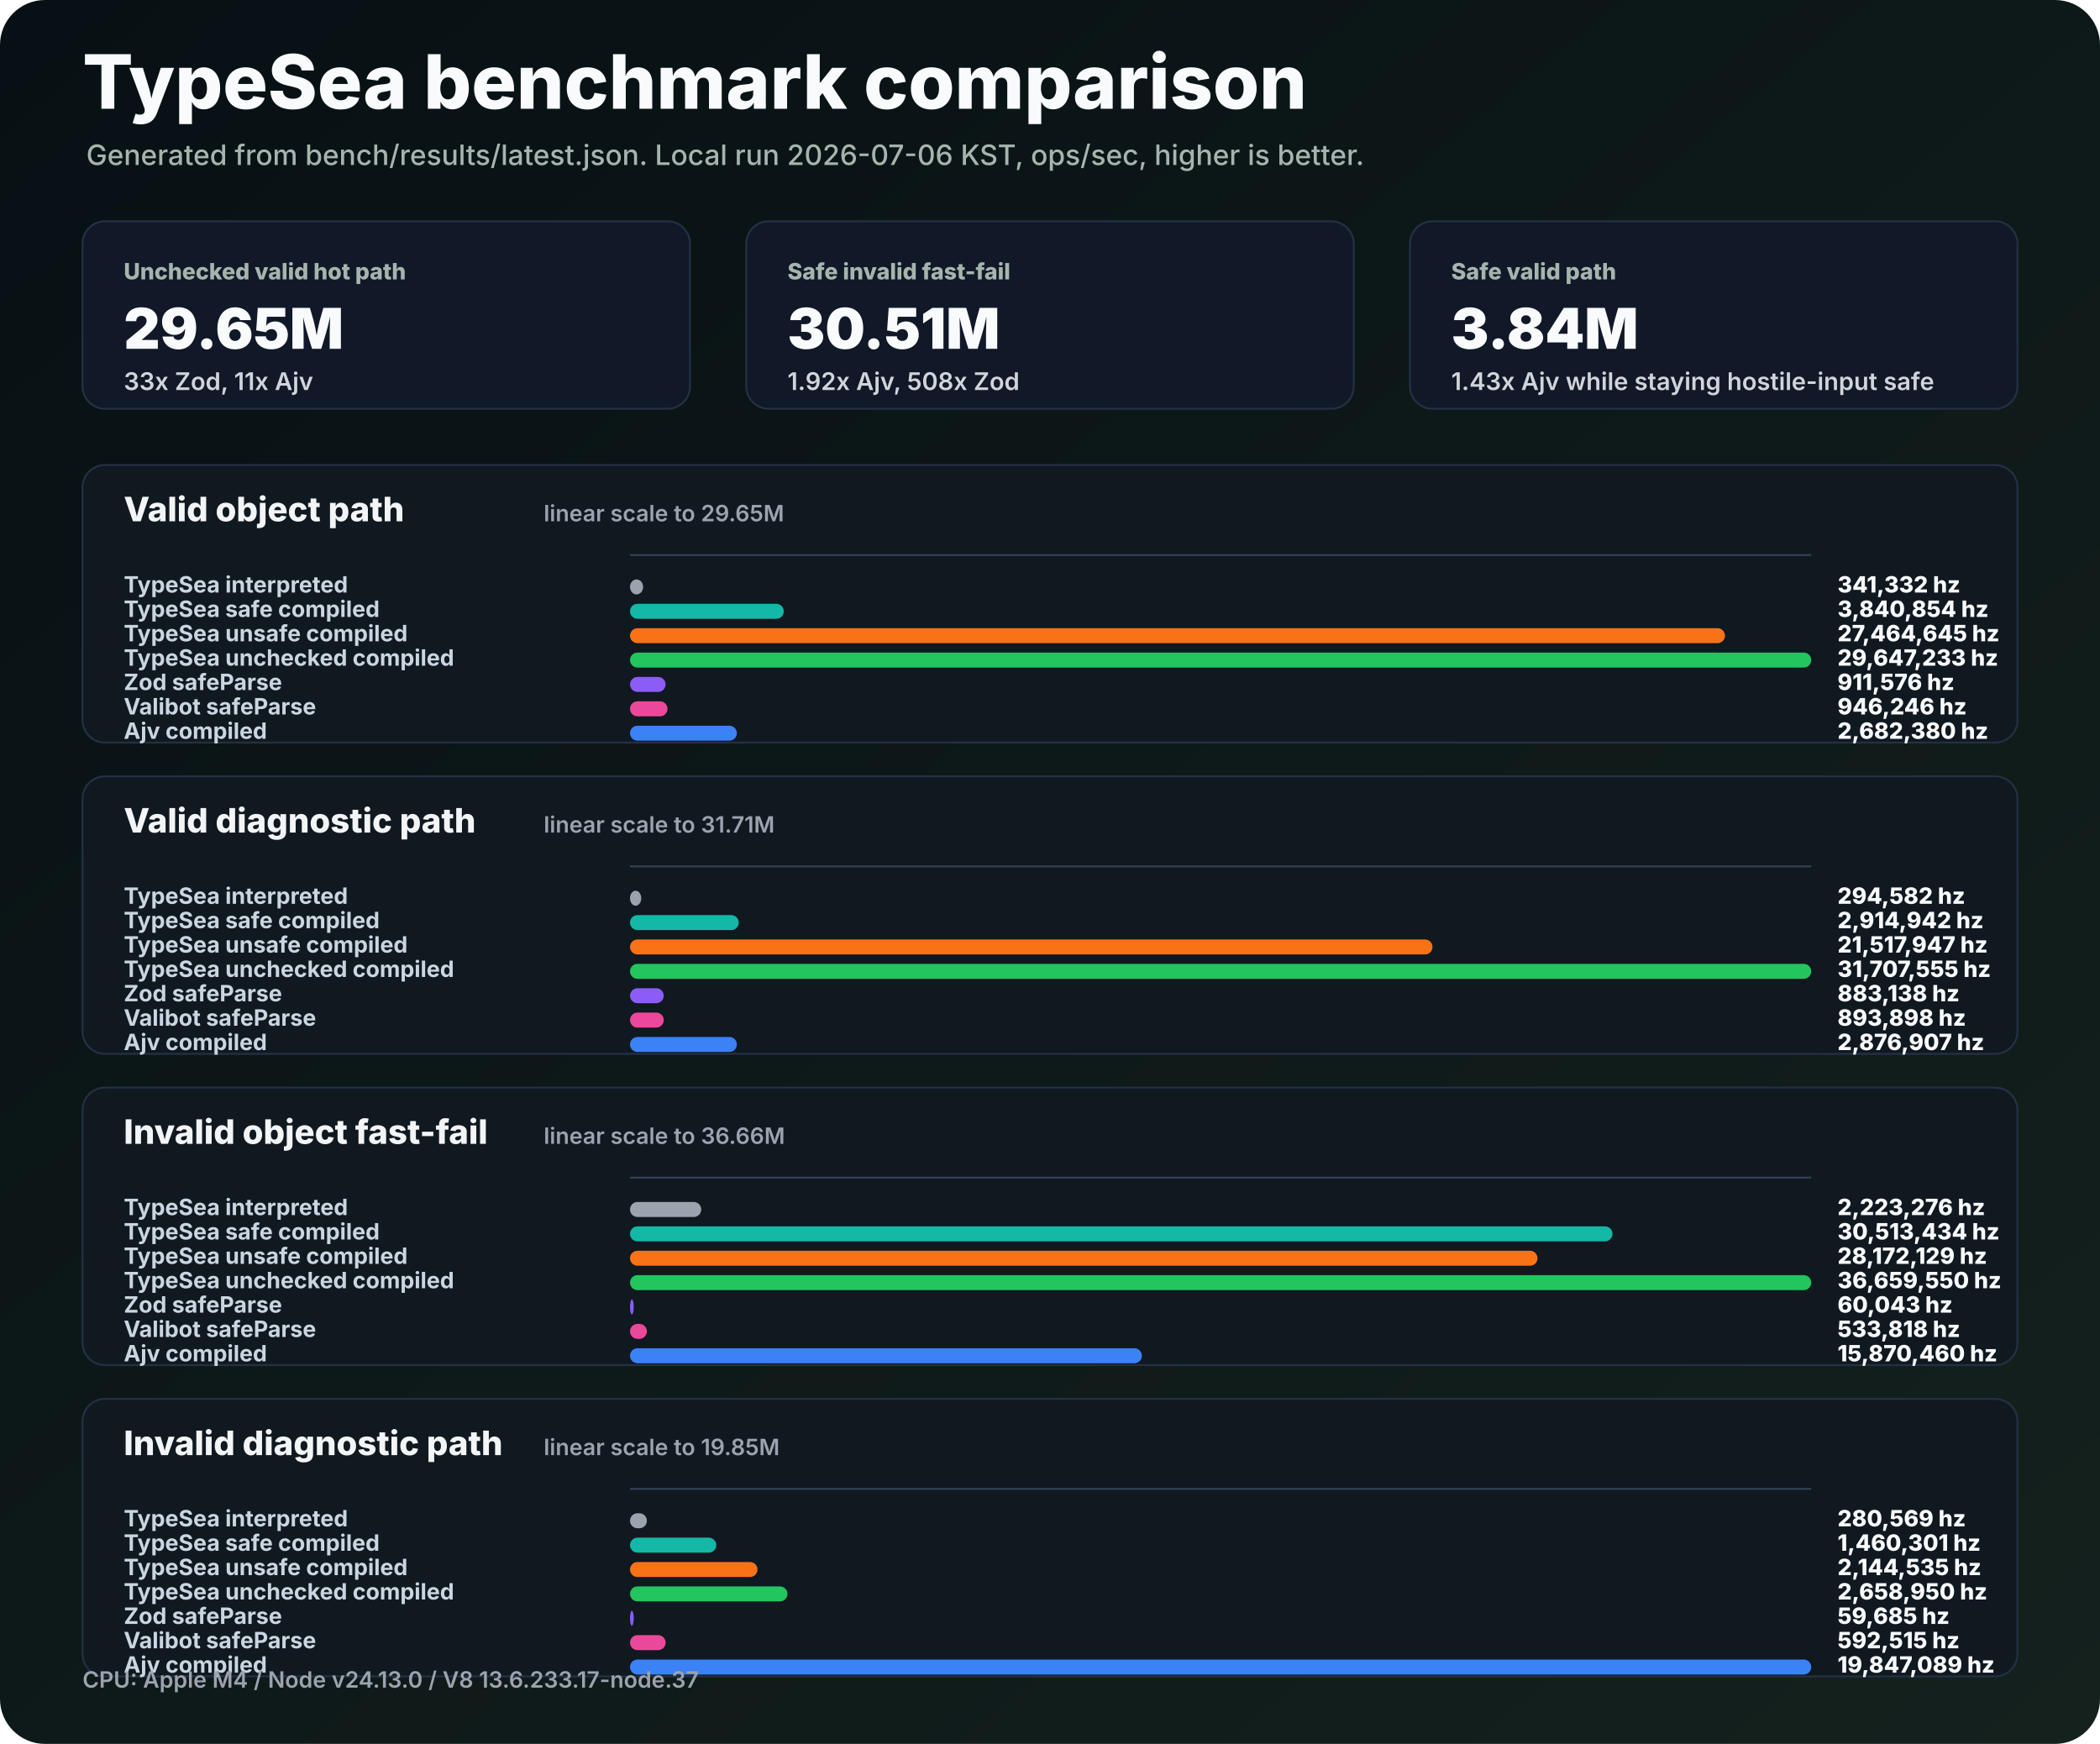
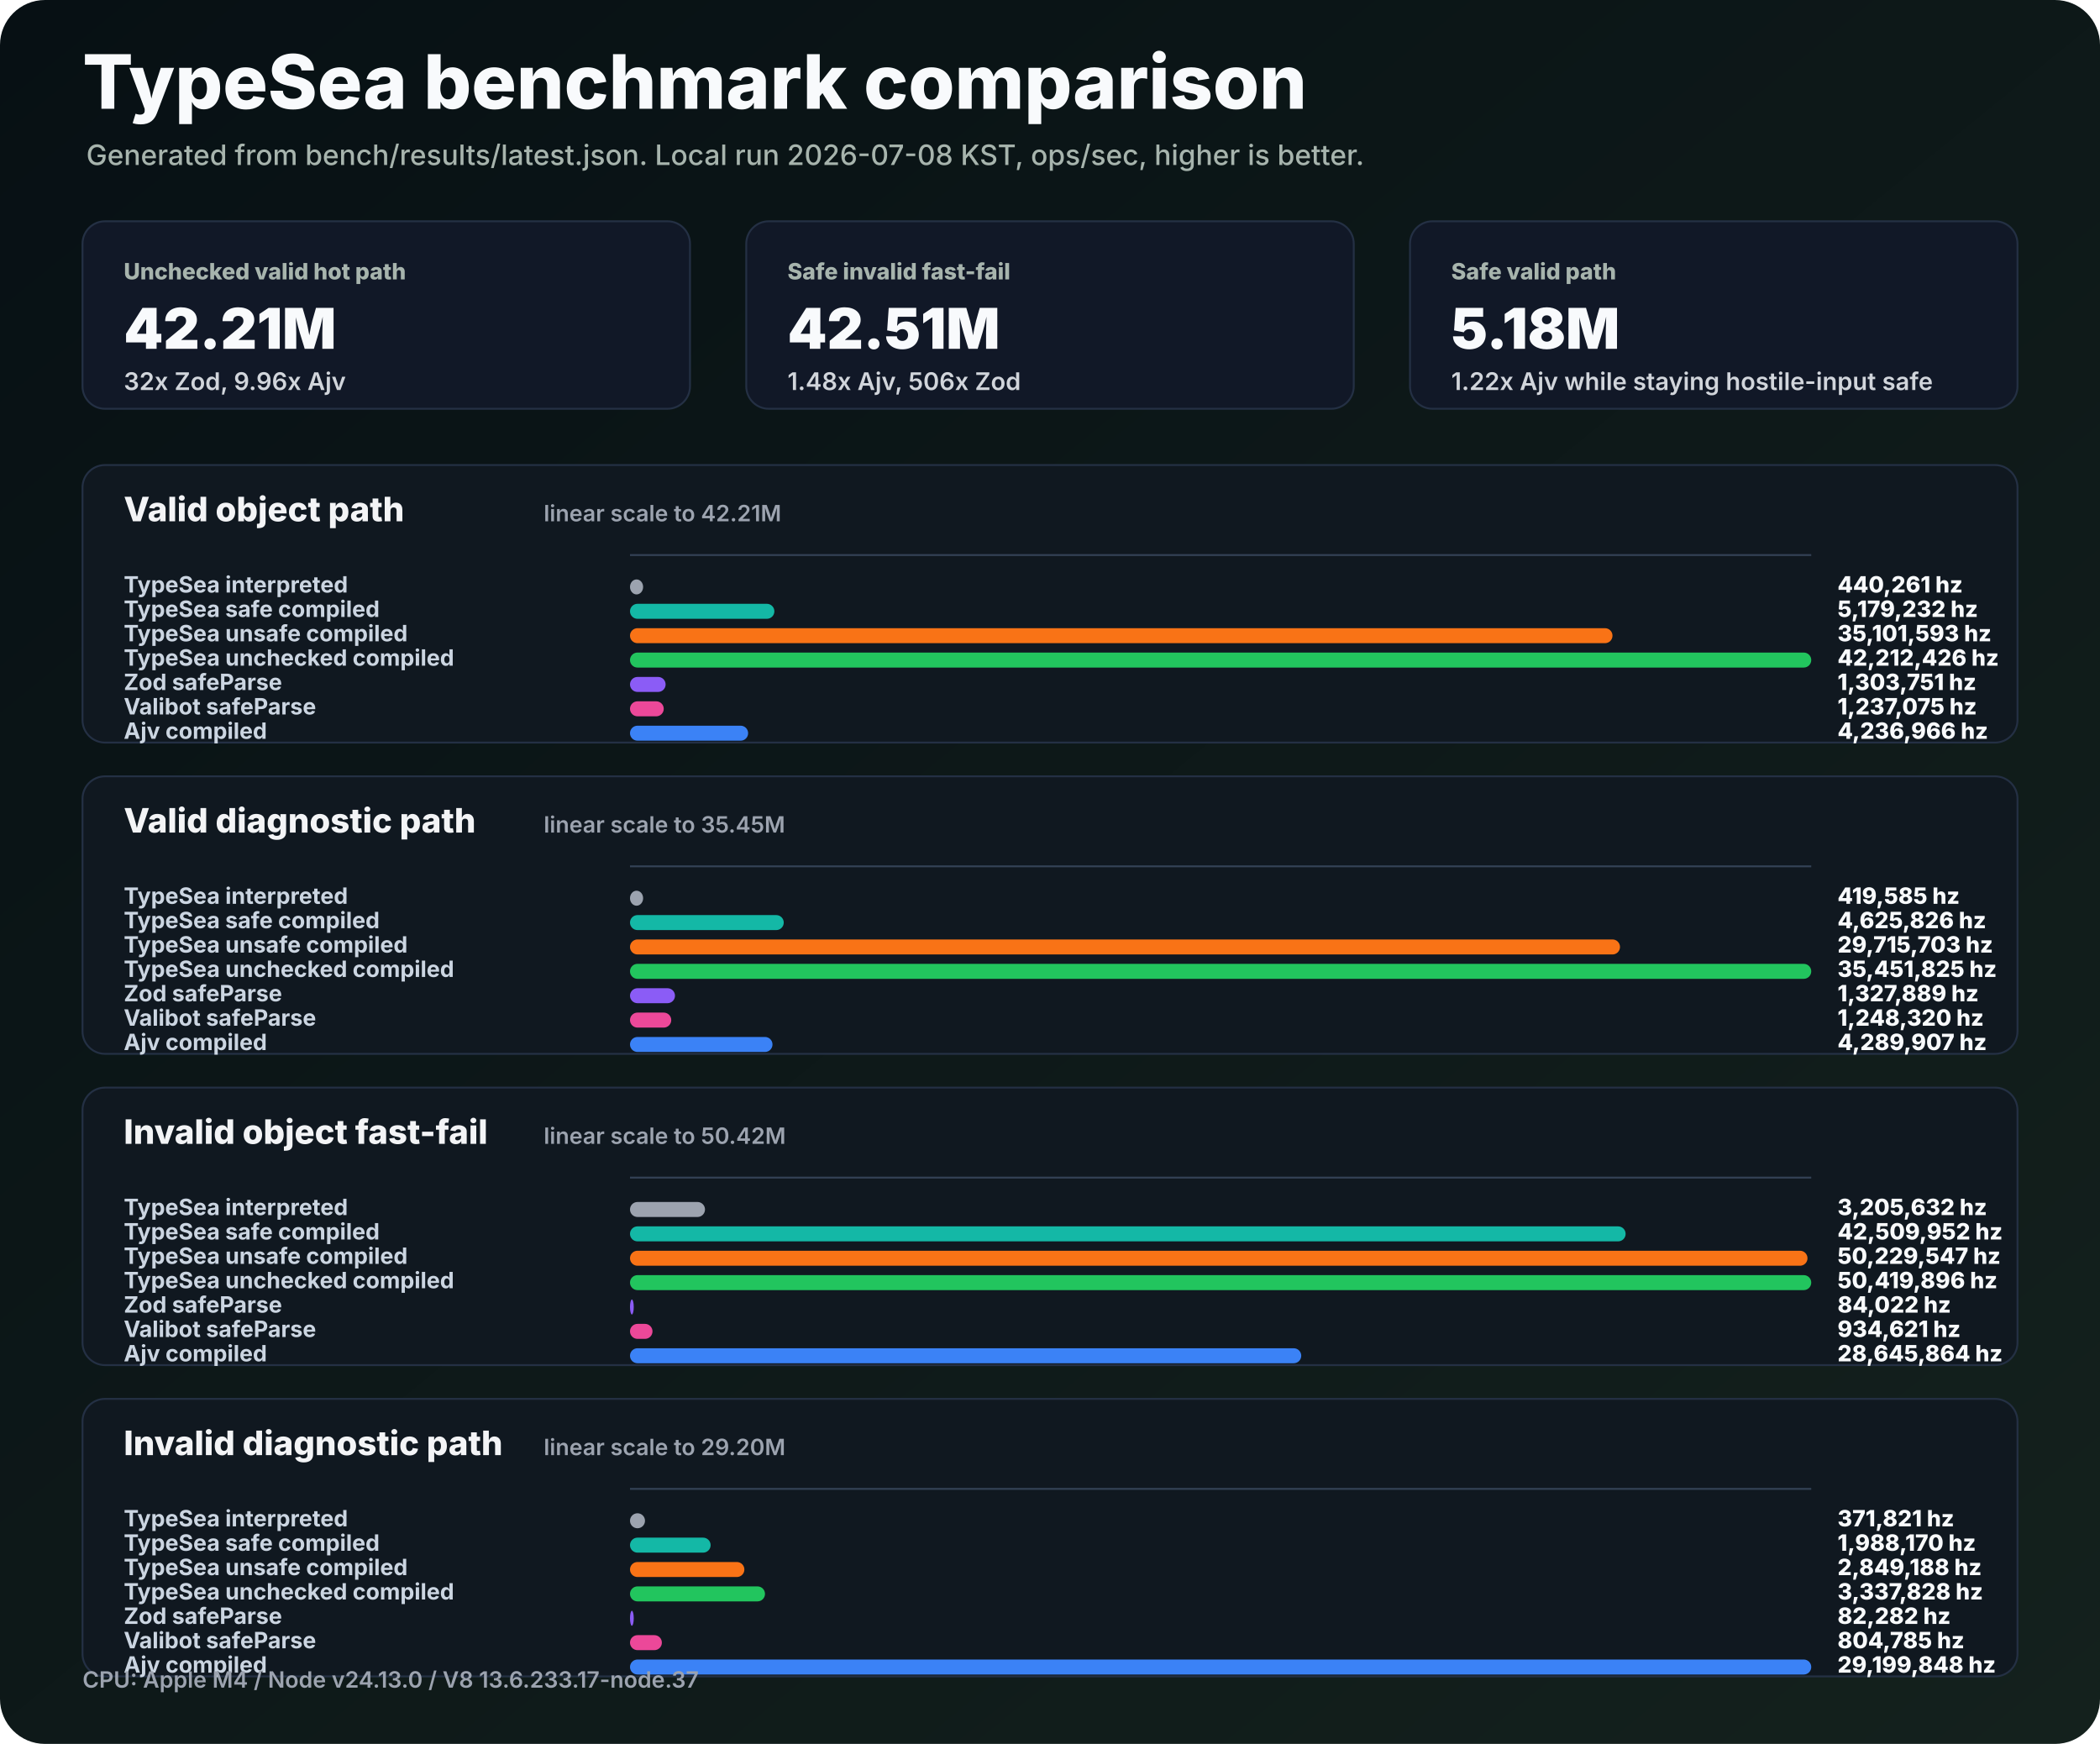
<svg xmlns="http://www.w3.org/2000/svg" width="1120" height="930" viewBox="0 0 1120 930" role="img" aria-labelledby="title desc">
  <defs>
    <linearGradient id="bg" x1="0" y1="0" x2="1" y2="1">
      <stop offset="0" stop-color="#071014" />
      <stop offset="1" stop-color="#14211d" />
    </linearGradient>
    <style>
            text { font-family: Inter, ui-sans-serif, system-ui, -apple-system, BlinkMacSystemFont, "Segoe UI", sans-serif; }
            .title { fill: #f8fafc; font-size: 40px; font-weight: 800; letter-spacing: 0; }
            .subtitle { fill: #a7b4ad; font-size: 15px; font-weight: 500; }
            .card-title { fill: #a7b4ad; font-size: 12px; font-weight: 800; text-transform: uppercase; }
            .card-value { fill: #f8fafc; font-size: 30px; font-weight: 900; }
            .card-note { fill: #d1d5db; font-size: 13px; font-weight: 600; }
            .panel-title { fill: #f3f4f6; font-size: 18px; font-weight: 800; }
            .panel-note { fill: #9ca3af; font-size: 12px; font-weight: 600; }
            .bar-label { fill: #cbd5e1; font-size: 12px; font-weight: 700; }
            .bar-value { fill: #f8fafc; font-size: 12px; font-weight: 800; }
            .axis { stroke: #334155; stroke-width: 1; }
        </style>
  </defs>
  <rect width="1120" height="930" rx="24" fill="url(#bg)" />
  <text x="44" y="58" class="title">TypeSea benchmark comparison</text>
-   <text x="46" y="88" class="subtitle">Generated from bench/results/latest.json. Local run 2026-07-06 KST, ops/sec, higher is better.</text>
+   <text x="46" y="88" class="subtitle">Generated from bench/results/latest.json. Local run 2026-07-08 KST, ops/sec, higher is better.</text>
  <g>
    <rect x="44" y="118" width="324" height="100" rx="12" fill="#111827" stroke="#243044" />
    <text x="66" y="149" class="card-title">Unchecked valid hot path</text>
-     <text x="66" y="186" class="card-value">29.65M</text>
-     <text x="66" y="208" class="card-note">33x Zod, 11x Ajv</text>
+     <text x="66" y="186" class="card-value">42.21M</text>
+     <text x="66" y="208" class="card-note">32x Zod, 9.96x Ajv</text>
  </g>
  <g>
    <rect x="398" y="118" width="324" height="100" rx="12" fill="#111827" stroke="#243044" />
    <text x="420" y="149" class="card-title">Safe invalid fast-fail</text>
-     <text x="420" y="186" class="card-value">30.51M</text>
-     <text x="420" y="208" class="card-note">1.92x Ajv, 508x Zod</text>
+     <text x="420" y="186" class="card-value">42.51M</text>
+     <text x="420" y="208" class="card-note">1.48x Ajv, 506x Zod</text>
  </g>
  <g>
    <rect x="752" y="118" width="324" height="100" rx="12" fill="#111827" stroke="#243044" />
    <text x="774" y="149" class="card-title">Safe valid path</text>
-     <text x="774" y="186" class="card-value">3.84M</text>
-     <text x="774" y="208" class="card-note">1.43x Ajv while staying hostile-input safe</text>
+     <text x="774" y="186" class="card-value">5.18M</text>
+     <text x="774" y="208" class="card-note">1.22x Ajv while staying hostile-input safe</text>
  </g>
  <g>
    <rect x="44" y="248" width="1032" height="148" rx="12" fill="#101820" stroke="#243044" />
    <text x="66" y="278" class="panel-title">Valid object path</text>
-     <text x="290" y="278" class="panel-note">linear scale to 29.65M</text>
+     <text x="290" y="278" class="panel-note">linear scale to 42.21M</text>
    <line x1="336" y1="296" x2="966" y2="296" class="axis" />
    <text x="66" y="316" class="bar-label">TypeSea interpreted</text>
    <rect x="336" y="309" width="7" height="8" rx="4" fill="#9ca3af" />
-     <text x="980" y="316" class="bar-value">341,332 hz</text>
+     <text x="980" y="316" class="bar-value">440,261 hz</text>
    <text x="66" y="329" class="bar-label">TypeSea safe compiled</text>
-     <rect x="336" y="322" width="82" height="8" rx="4" fill="#14b8a6" />
-     <text x="980" y="329" class="bar-value">3,840,854 hz</text>
+     <rect x="336" y="322" width="77" height="8" rx="4" fill="#14b8a6" />
+     <text x="980" y="329" class="bar-value">5,179,232 hz</text>
    <text x="66" y="342" class="bar-label">TypeSea unsafe compiled</text>
-     <rect x="336" y="335" width="584" height="8" rx="4" fill="#f97316" />
-     <text x="980" y="342" class="bar-value">27,464,645 hz</text>
+     <rect x="336" y="335" width="524" height="8" rx="4" fill="#f97316" />
+     <text x="980" y="342" class="bar-value">35,101,593 hz</text>
    <text x="66" y="355" class="bar-label">TypeSea unchecked compiled</text>
    <rect x="336" y="348" width="630" height="8" rx="4" fill="#22c55e" />
-     <text x="980" y="355" class="bar-value">29,647,233 hz</text>
+     <text x="980" y="355" class="bar-value">42,212,426 hz</text>
    <text x="66" y="368" class="bar-label">Zod safeParse</text>
    <rect x="336" y="361" width="19" height="8" rx="4" fill="#8b5cf6" />
-     <text x="980" y="368" class="bar-value">911,576 hz</text>
+     <text x="980" y="368" class="bar-value">1,303,751 hz</text>
    <text x="66" y="381" class="bar-label">Valibot safeParse</text>
-     <rect x="336" y="374" width="20" height="8" rx="4" fill="#ec4899" />
-     <text x="980" y="381" class="bar-value">946,246 hz</text>
+     <rect x="336" y="374" width="18" height="8" rx="4" fill="#ec4899" />
+     <text x="980" y="381" class="bar-value">1,237,075 hz</text>
    <text x="66" y="394" class="bar-label">Ajv compiled</text>
-     <rect x="336" y="387" width="57" height="8" rx="4" fill="#3b82f6" />
-     <text x="980" y="394" class="bar-value">2,682,380 hz</text>
+     <rect x="336" y="387" width="63" height="8" rx="4" fill="#3b82f6" />
+     <text x="980" y="394" class="bar-value">4,236,966 hz</text>
  </g>
  <g>
    <rect x="44" y="414" width="1032" height="148" rx="12" fill="#101820" stroke="#243044" />
    <text x="66" y="444" class="panel-title">Valid diagnostic path</text>
-     <text x="290" y="444" class="panel-note">linear scale to 31.71M</text>
+     <text x="290" y="444" class="panel-note">linear scale to 35.45M</text>
    <line x1="336" y1="462" x2="966" y2="462" class="axis" />
    <text x="66" y="482" class="bar-label">TypeSea interpreted</text>
-     <rect x="336" y="475" width="6" height="8" rx="4" fill="#9ca3af" />
-     <text x="980" y="482" class="bar-value">294,582 hz</text>
+     <rect x="336" y="475" width="7" height="8" rx="4" fill="#9ca3af" />
+     <text x="980" y="482" class="bar-value">419,585 hz</text>
    <text x="66" y="495" class="bar-label">TypeSea safe compiled</text>
-     <rect x="336" y="488" width="58" height="8" rx="4" fill="#14b8a6" />
-     <text x="980" y="495" class="bar-value">2,914,942 hz</text>
+     <rect x="336" y="488" width="82" height="8" rx="4" fill="#14b8a6" />
+     <text x="980" y="495" class="bar-value">4,625,826 hz</text>
    <text x="66" y="508" class="bar-label">TypeSea unsafe compiled</text>
-     <rect x="336" y="501" width="428" height="8" rx="4" fill="#f97316" />
-     <text x="980" y="508" class="bar-value">21,517,947 hz</text>
+     <rect x="336" y="501" width="528" height="8" rx="4" fill="#f97316" />
+     <text x="980" y="508" class="bar-value">29,715,703 hz</text>
    <text x="66" y="521" class="bar-label">TypeSea unchecked compiled</text>
    <rect x="336" y="514" width="630" height="8" rx="4" fill="#22c55e" />
-     <text x="980" y="521" class="bar-value">31,707,555 hz</text>
+     <text x="980" y="521" class="bar-value">35,451,825 hz</text>
    <text x="66" y="534" class="bar-label">Zod safeParse</text>
-     <rect x="336" y="527" width="18" height="8" rx="4" fill="#8b5cf6" />
-     <text x="980" y="534" class="bar-value">883,138 hz</text>
+     <rect x="336" y="527" width="24" height="8" rx="4" fill="#8b5cf6" />
+     <text x="980" y="534" class="bar-value">1,327,889 hz</text>
    <text x="66" y="547" class="bar-label">Valibot safeParse</text>
-     <rect x="336" y="540" width="18" height="8" rx="4" fill="#ec4899" />
-     <text x="980" y="547" class="bar-value">893,898 hz</text>
+     <rect x="336" y="540" width="22" height="8" rx="4" fill="#ec4899" />
+     <text x="980" y="547" class="bar-value">1,248,320 hz</text>
    <text x="66" y="560" class="bar-label">Ajv compiled</text>
-     <rect x="336" y="553" width="57" height="8" rx="4" fill="#3b82f6" />
-     <text x="980" y="560" class="bar-value">2,876,907 hz</text>
+     <rect x="336" y="553" width="76" height="8" rx="4" fill="#3b82f6" />
+     <text x="980" y="560" class="bar-value">4,289,907 hz</text>
  </g>
  <g>
    <rect x="44" y="580" width="1032" height="148" rx="12" fill="#101820" stroke="#243044" />
    <text x="66" y="610" class="panel-title">Invalid object fast-fail</text>
-     <text x="290" y="610" class="panel-note">linear scale to 36.66M</text>
+     <text x="290" y="610" class="panel-note">linear scale to 50.42M</text>
    <line x1="336" y1="628" x2="966" y2="628" class="axis" />
    <text x="66" y="648" class="bar-label">TypeSea interpreted</text>
-     <rect x="336" y="641" width="38" height="8" rx="4" fill="#9ca3af" />
-     <text x="980" y="648" class="bar-value">2,223,276 hz</text>
+     <rect x="336" y="641" width="40" height="8" rx="4" fill="#9ca3af" />
+     <text x="980" y="648" class="bar-value">3,205,632 hz</text>
    <text x="66" y="661" class="bar-label">TypeSea safe compiled</text>
-     <rect x="336" y="654" width="524" height="8" rx="4" fill="#14b8a6" />
-     <text x="980" y="661" class="bar-value">30,513,434 hz</text>
+     <rect x="336" y="654" width="531" height="8" rx="4" fill="#14b8a6" />
+     <text x="980" y="661" class="bar-value">42,509,952 hz</text>
    <text x="66" y="674" class="bar-label">TypeSea unsafe compiled</text>
-     <rect x="336" y="667" width="484" height="8" rx="4" fill="#f97316" />
-     <text x="980" y="674" class="bar-value">28,172,129 hz</text>
+     <rect x="336" y="667" width="628" height="8" rx="4" fill="#f97316" />
+     <text x="980" y="674" class="bar-value">50,229,547 hz</text>
    <text x="66" y="687" class="bar-label">TypeSea unchecked compiled</text>
    <rect x="336" y="680" width="630" height="8" rx="4" fill="#22c55e" />
-     <text x="980" y="687" class="bar-value">36,659,550 hz</text>
+     <text x="980" y="687" class="bar-value">50,419,896 hz</text>
    <text x="66" y="700" class="bar-label">Zod safeParse</text>
    <rect x="336" y="693" width="2" height="8" rx="4" fill="#8b5cf6" />
-     <text x="980" y="700" class="bar-value">60,043 hz</text>
+     <text x="980" y="700" class="bar-value">84,022 hz</text>
    <text x="66" y="713" class="bar-label">Valibot safeParse</text>
-     <rect x="336" y="706" width="9" height="8" rx="4" fill="#ec4899" />
-     <text x="980" y="713" class="bar-value">533,818 hz</text>
+     <rect x="336" y="706" width="12" height="8" rx="4" fill="#ec4899" />
+     <text x="980" y="713" class="bar-value">934,621 hz</text>
    <text x="66" y="726" class="bar-label">Ajv compiled</text>
-     <rect x="336" y="719" width="273" height="8" rx="4" fill="#3b82f6" />
-     <text x="980" y="726" class="bar-value">15,870,460 hz</text>
+     <rect x="336" y="719" width="358" height="8" rx="4" fill="#3b82f6" />
+     <text x="980" y="726" class="bar-value">28,645,864 hz</text>
  </g>
  <g>
    <rect x="44" y="746" width="1032" height="148" rx="12" fill="#101820" stroke="#243044" />
    <text x="66" y="776" class="panel-title">Invalid diagnostic path</text>
-     <text x="290" y="776" class="panel-note">linear scale to 19.85M</text>
+     <text x="290" y="776" class="panel-note">linear scale to 29.20M</text>
    <line x1="336" y1="794" x2="966" y2="794" class="axis" />
    <text x="66" y="814" class="bar-label">TypeSea interpreted</text>
-     <rect x="336" y="807" width="9" height="8" rx="4" fill="#9ca3af" />
-     <text x="980" y="814" class="bar-value">280,569 hz</text>
+     <rect x="336" y="807" width="8" height="8" rx="4" fill="#9ca3af" />
+     <text x="980" y="814" class="bar-value">371,821 hz</text>
    <text x="66" y="827" class="bar-label">TypeSea safe compiled</text>
-     <rect x="336" y="820" width="46" height="8" rx="4" fill="#14b8a6" />
-     <text x="980" y="827" class="bar-value">1,460,301 hz</text>
+     <rect x="336" y="820" width="43" height="8" rx="4" fill="#14b8a6" />
+     <text x="980" y="827" class="bar-value">1,988,170 hz</text>
    <text x="66" y="840" class="bar-label">TypeSea unsafe compiled</text>
-     <rect x="336" y="833" width="68" height="8" rx="4" fill="#f97316" />
-     <text x="980" y="840" class="bar-value">2,144,535 hz</text>
+     <rect x="336" y="833" width="61" height="8" rx="4" fill="#f97316" />
+     <text x="980" y="840" class="bar-value">2,849,188 hz</text>
    <text x="66" y="853" class="bar-label">TypeSea unchecked compiled</text>
-     <rect x="336" y="846" width="84" height="8" rx="4" fill="#22c55e" />
-     <text x="980" y="853" class="bar-value">2,658,950 hz</text>
+     <rect x="336" y="846" width="72" height="8" rx="4" fill="#22c55e" />
+     <text x="980" y="853" class="bar-value">3,337,828 hz</text>
    <text x="66" y="866" class="bar-label">Zod safeParse</text>
    <rect x="336" y="859" width="2" height="8" rx="4" fill="#8b5cf6" />
-     <text x="980" y="866" class="bar-value">59,685 hz</text>
+     <text x="980" y="866" class="bar-value">82,282 hz</text>
    <text x="66" y="879" class="bar-label">Valibot safeParse</text>
-     <rect x="336" y="872" width="19" height="8" rx="4" fill="#ec4899" />
-     <text x="980" y="879" class="bar-value">592,515 hz</text>
+     <rect x="336" y="872" width="17" height="8" rx="4" fill="#ec4899" />
+     <text x="980" y="879" class="bar-value">804,785 hz</text>
    <text x="66" y="892" class="bar-label">Ajv compiled</text>
    <rect x="336" y="885" width="630" height="8" rx="4" fill="#3b82f6" />
-     <text x="980" y="892" class="bar-value">19,847,089 hz</text>
+     <text x="980" y="892" class="bar-value">29,199,848 hz</text>
  </g>
  <text x="44" y="900" class="panel-note">CPU: Apple M4 / Node v24.13.0 / V8 13.6.233.17-node.37</text>
</svg>
